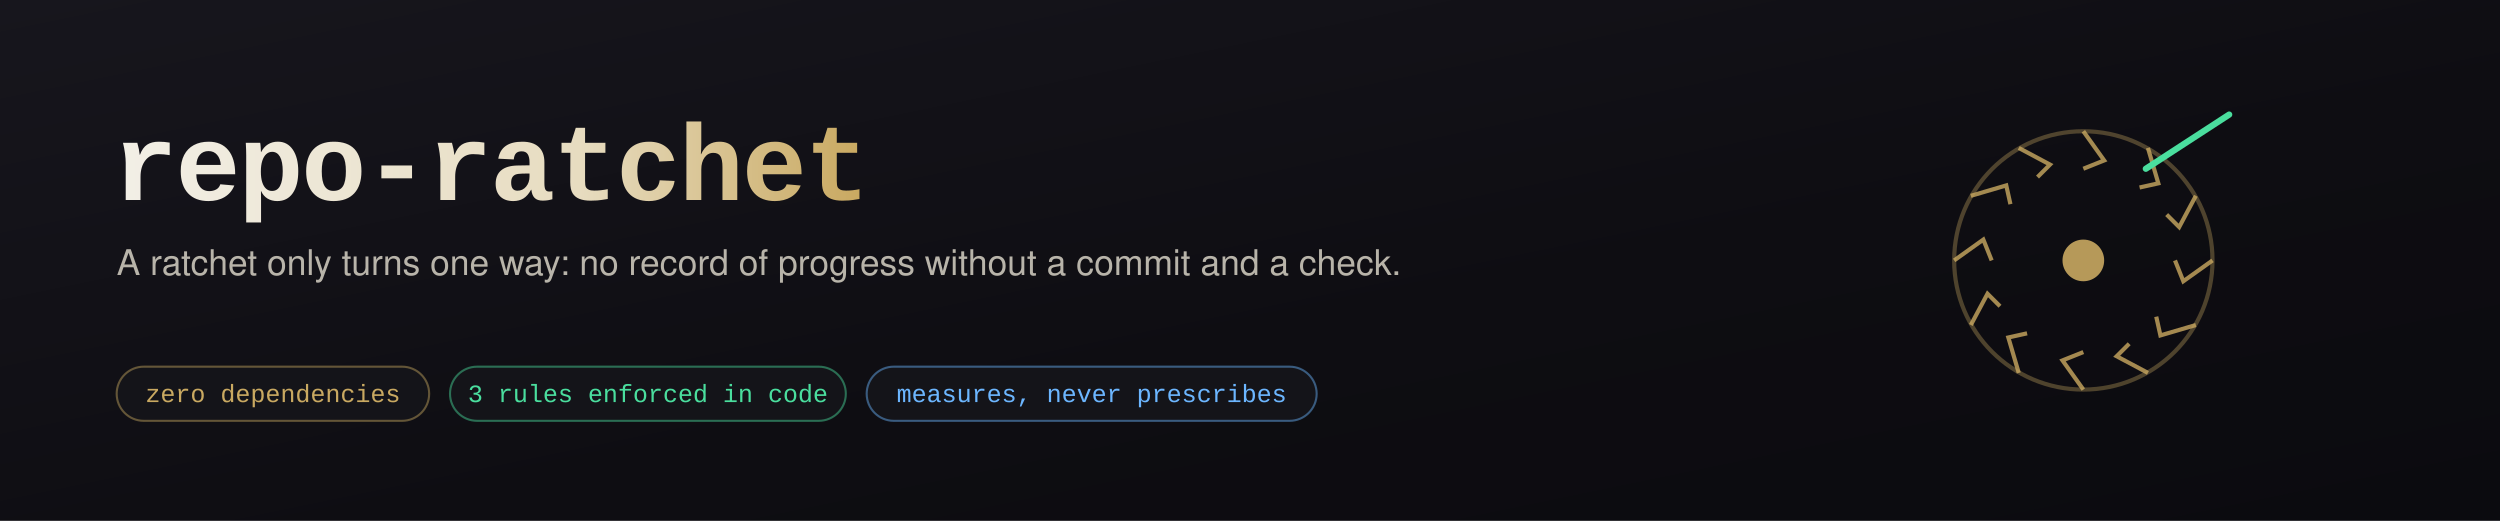
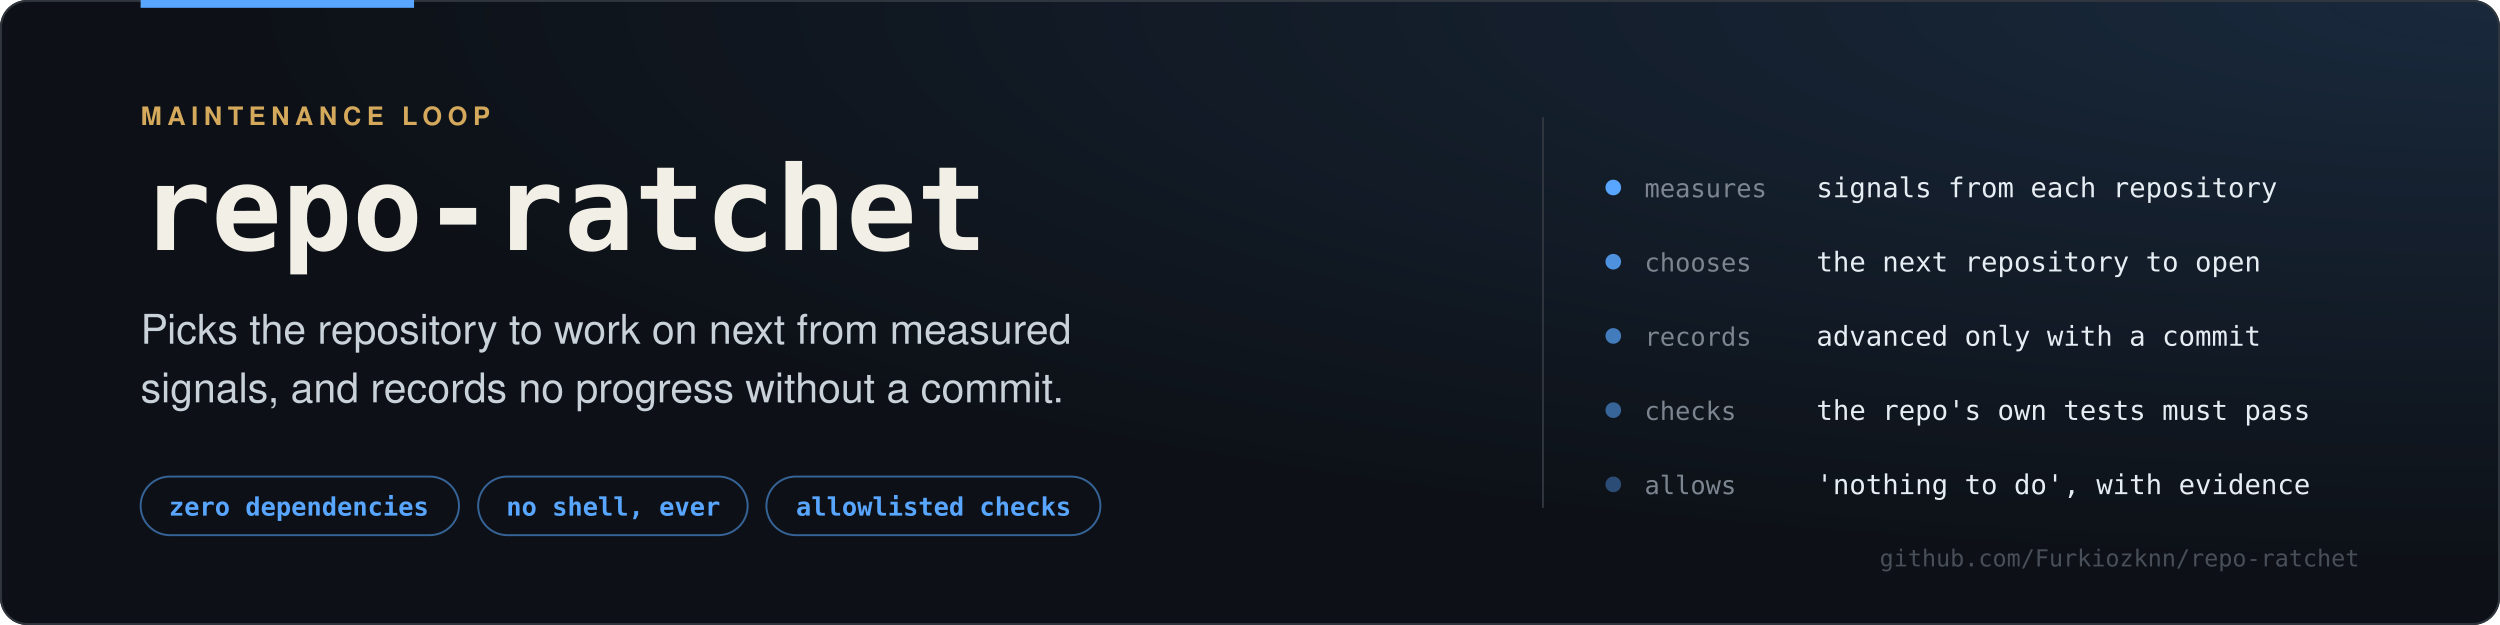
- <svg xmlns="http://www.w3.org/2000/svg" viewBox="0 0 1200 250" width="1200" height="250" role="img" aria-label="repo-ratchet - ranks which repository to open next from measured signals, and refuses to record work nobody verified">
+ <svg xmlns="http://www.w3.org/2000/svg" width="1280" height="320" viewBox="0 0 1280 320" role="img" aria-labelledby="t d">
  <defs>
-     <linearGradient id="bg" x1="0%" y1="0%" x2="100%" y2="100%">
-       <stop offset="0%" stop-color="#17161d" />
-       <stop offset="58%" stop-color="#0e0d12" />
-       <stop offset="100%" stop-color="#0b0b0f" />
-     </linearGradient>
-     <linearGradient id="name" x1="0%" y1="0%" x2="100%" y2="0%">
-       <stop offset="0%" stop-color="#f2efe6" />
-       <stop offset="62%" stop-color="#e7dcc0" />
-       <stop offset="100%" stop-color="#c9a961" />
-     </linearGradient>
-     <linearGradient id="hair" x1="0%" y1="0%" x2="100%" y2="0%">
-       <stop offset="0%" stop-color="#c9a961" stop-opacity="0.5" />
-       <stop offset="100%" stop-color="#c9a961" stop-opacity="0" />
-     </linearGradient>
-     <filter id="glow" x="-80%" y="-80%" width="260%" height="260%">
-       <feGaussianBlur stdDeviation="3.5" result="b" />
-       <feMerge>
-         <feMergeNode in="b" />
-         <feMergeNode in="SourceGraphic" />
-       </feMerge>
-     </filter>
+     <radialGradient id="g" cx="1" cy="0" r="0.9">
+       <stop offset="0" stop-color="#58a6ff" stop-opacity=".16" />
+       <stop offset="1" stop-color="#58a6ff" stop-opacity="0" />
+     </radialGradient>
+     <style>.u{font:700 13px/1 -apple-system,BlinkMacSystemFont,'Segoe UI',Helvetica,Arial,'DejaVu Sans',sans-serif;letter-spacing:.22em;fill:#d4a95c}.n{font:700 60px/1 ui-monospace,SFMono-Regular,'SF Mono',Menlo,Consolas,'DejaVu Sans Mono',monospace;fill:#f2efe6}
+ .p{font:400 21px/1 -apple-system,BlinkMacSystemFont,'Segoe UI',Helvetica,Arial,'DejaVu Sans',sans-serif;fill:#c9d1d9}.c{fill:none;stroke:#58a6ff;stroke-opacity:.55}.ct{font:600 13px/1 ui-monospace,SFMono-Regular,'SF Mono',Menlo,Consolas,'DejaVu Sans Mono',monospace;fill:#58a6ff}
+ .k{font:400 13px/1 ui-monospace,SFMono-Regular,'SF Mono',Menlo,Consolas,'DejaVu Sans Mono',monospace;fill:#7d8590}.d{font:500 14px/1 ui-monospace,SFMono-Regular,'SF Mono',Menlo,Consolas,'DejaVu Sans Mono',monospace;fill:#e6edf3}.f{font:400 12px/1 ui-monospace,SFMono-Regular,'SF Mono',Menlo,Consolas,'DejaVu Sans Mono',monospace;fill:#484f58}</style>
  </defs>
-   <rect width="1200" height="250" fill="url(#bg)" />
-   <text x="54" y="96" font-family="'Cascadia Code','JetBrains Mono','SFMono-Regular',Consolas,'Liberation Mono',Menlo,monospace" font-weight="700" font-size="52" fill="url(#name)" letter-spacing="-1">repo-ratchet</text>
-   <text x="56" y="132" font-family="'Segoe UI',Verdana,Helvetica,sans-serif" font-size="17" fill="#c7c2b6" opacity="0.92">A ratchet only turns one way: no record of progress without a commit and a check.</text>
-   <line x1="56" y1="152" x2="330" y2="152" stroke="url(#hair)" stroke-width="1.5" />
-   <rect x="56" y="176" width="150" height="26" rx="13" fill="#141419" stroke="#c9a961" stroke-opacity="0.45" />
-   <text x="131" y="193" text-anchor="middle" font-family="'Cascadia Code','JetBrains Mono','SFMono-Regular',Consolas,'Liberation Mono',Menlo,monospace" font-size="12" fill="#c9a961">zero dependencies</text>
-   <rect x="216" y="176" width="190" height="26" rx="13" fill="#141419" stroke="#4ade9e" stroke-opacity="0.45" />
-   <text x="311" y="193" text-anchor="middle" font-family="'Cascadia Code','JetBrains Mono','SFMono-Regular',Consolas,'Liberation Mono',Menlo,monospace" font-size="12" fill="#4ade9e">3 rules enforced in code</text>
-   <rect x="416" y="176" width="216" height="26" rx="13" fill="#141419" stroke="#6cb6ff" stroke-opacity="0.45" />
-   <text x="524" y="193" text-anchor="middle" font-family="'Cascadia Code','JetBrains Mono','SFMono-Regular',Consolas,'Liberation Mono',Menlo,monospace" font-size="12" fill="#6cb6ff">measures, never prescribes</text>
-   <g transform="translate(1000,125)" stroke="#c9a961" fill="none" stroke-width="2">
-     <circle r="62" stroke-opacity="0.35" />
-     <path d="M0,-62 L10,-48 L0,-44 M31,-54 L36,-37 L27,-35 M54,-31 L46,-16 L40,-22 M62,0 L48,10 L44,0 M54,31 L37,36 L35,27 M31,54 L16,46 L22,40 M0,62 L-10,48 L0,44 M-31,54 L-36,37 L-27,35 M-54,31 L-46,16 L-40,22 M-62,0 L-48,-10 L-44,0 M-54,-31 L-37,-36 L-35,-27 M-31,-54 L-16,-46 L-22,-40" stroke-opacity="0.8" />
-     <circle r="10" fill="#c9a961" fill-opacity="0.9" stroke="none" />
-     <path d="M70,-70 L30,-44" stroke="#4ade9e" stroke-width="3" stroke-linecap="round" />
-   </g>
+   <rect width="1280" height="320" rx="14" fill="#0d1117" />
+   <rect width="1280" height="320" rx="14" fill="url(#g)" />
+   <rect x="0.5" y="0.5" width="1279" height="319" rx="13.5" fill="none" stroke="#30363d" />
+   <rect x="72" y="0" width="140" height="4" fill="#58a6ff" />
+   <text x="72" y="64" class="u">MAINTENANCE LOOP</text>
+   <text x="72" y="128" class="n">repo-ratchet</text>
+   <text x="72" y="176" class="p">Picks the repository to work on next from measured</text>
+   <text x="72" y="206" class="p">signals, and records no progress without a commit.</text>
+   <rect x="72" y="244" width="163" height="30" rx="15" class="c" />
+   <text x="153" y="264" class="ct" text-anchor="middle">zero dependencies</text>
+   <rect x="244.8" y="244" width="138" height="30" rx="15" class="c" />
+   <text x="314" y="264" class="ct" text-anchor="middle">no shell, ever</text>
+   <rect x="392.4" y="244" width="171" height="30" rx="15" class="c" />
+   <text x="478" y="264" class="ct" text-anchor="middle">allowlisted checks</text>
+   <line x1="790" y1="60" x2="790" y2="260" stroke="#30363d" />
+   <circle cx="826" cy="96" r="4" fill="#58a6ff" opacity="1.00" />
+   <text x="842" y="101" class="k">measures</text>
+   <text x="930" y="101" class="d">signals from each repository</text>
+   <circle cx="826" cy="134" r="4" fill="#58a6ff" opacity="0.85" />
+   <text x="842" y="139" class="k">chooses</text>
+   <text x="930" y="139" class="d">the next repository to open</text>
+   <circle cx="826" cy="172" r="4" fill="#58a6ff" opacity="0.70" />
+   <text x="842" y="177" class="k">records</text>
+   <text x="930" y="177" class="d">advanced only with a commit</text>
+   <circle cx="826" cy="210" r="4" fill="#58a6ff" opacity="0.55" />
+   <text x="842" y="215" class="k">checks</text>
+   <text x="930" y="215" class="d">the repo's own tests must pass</text>
+   <circle cx="826" cy="248" r="4" fill="#58a6ff" opacity="0.40" />
+   <text x="842" y="253" class="k">allows</text>
+   <text x="930" y="253" class="d">'nothing to do', with evidence</text>
+   <text x="1208" y="290" class="f" text-anchor="end">github.com/Furkiozknn/repo-ratchet</text>
</svg>
